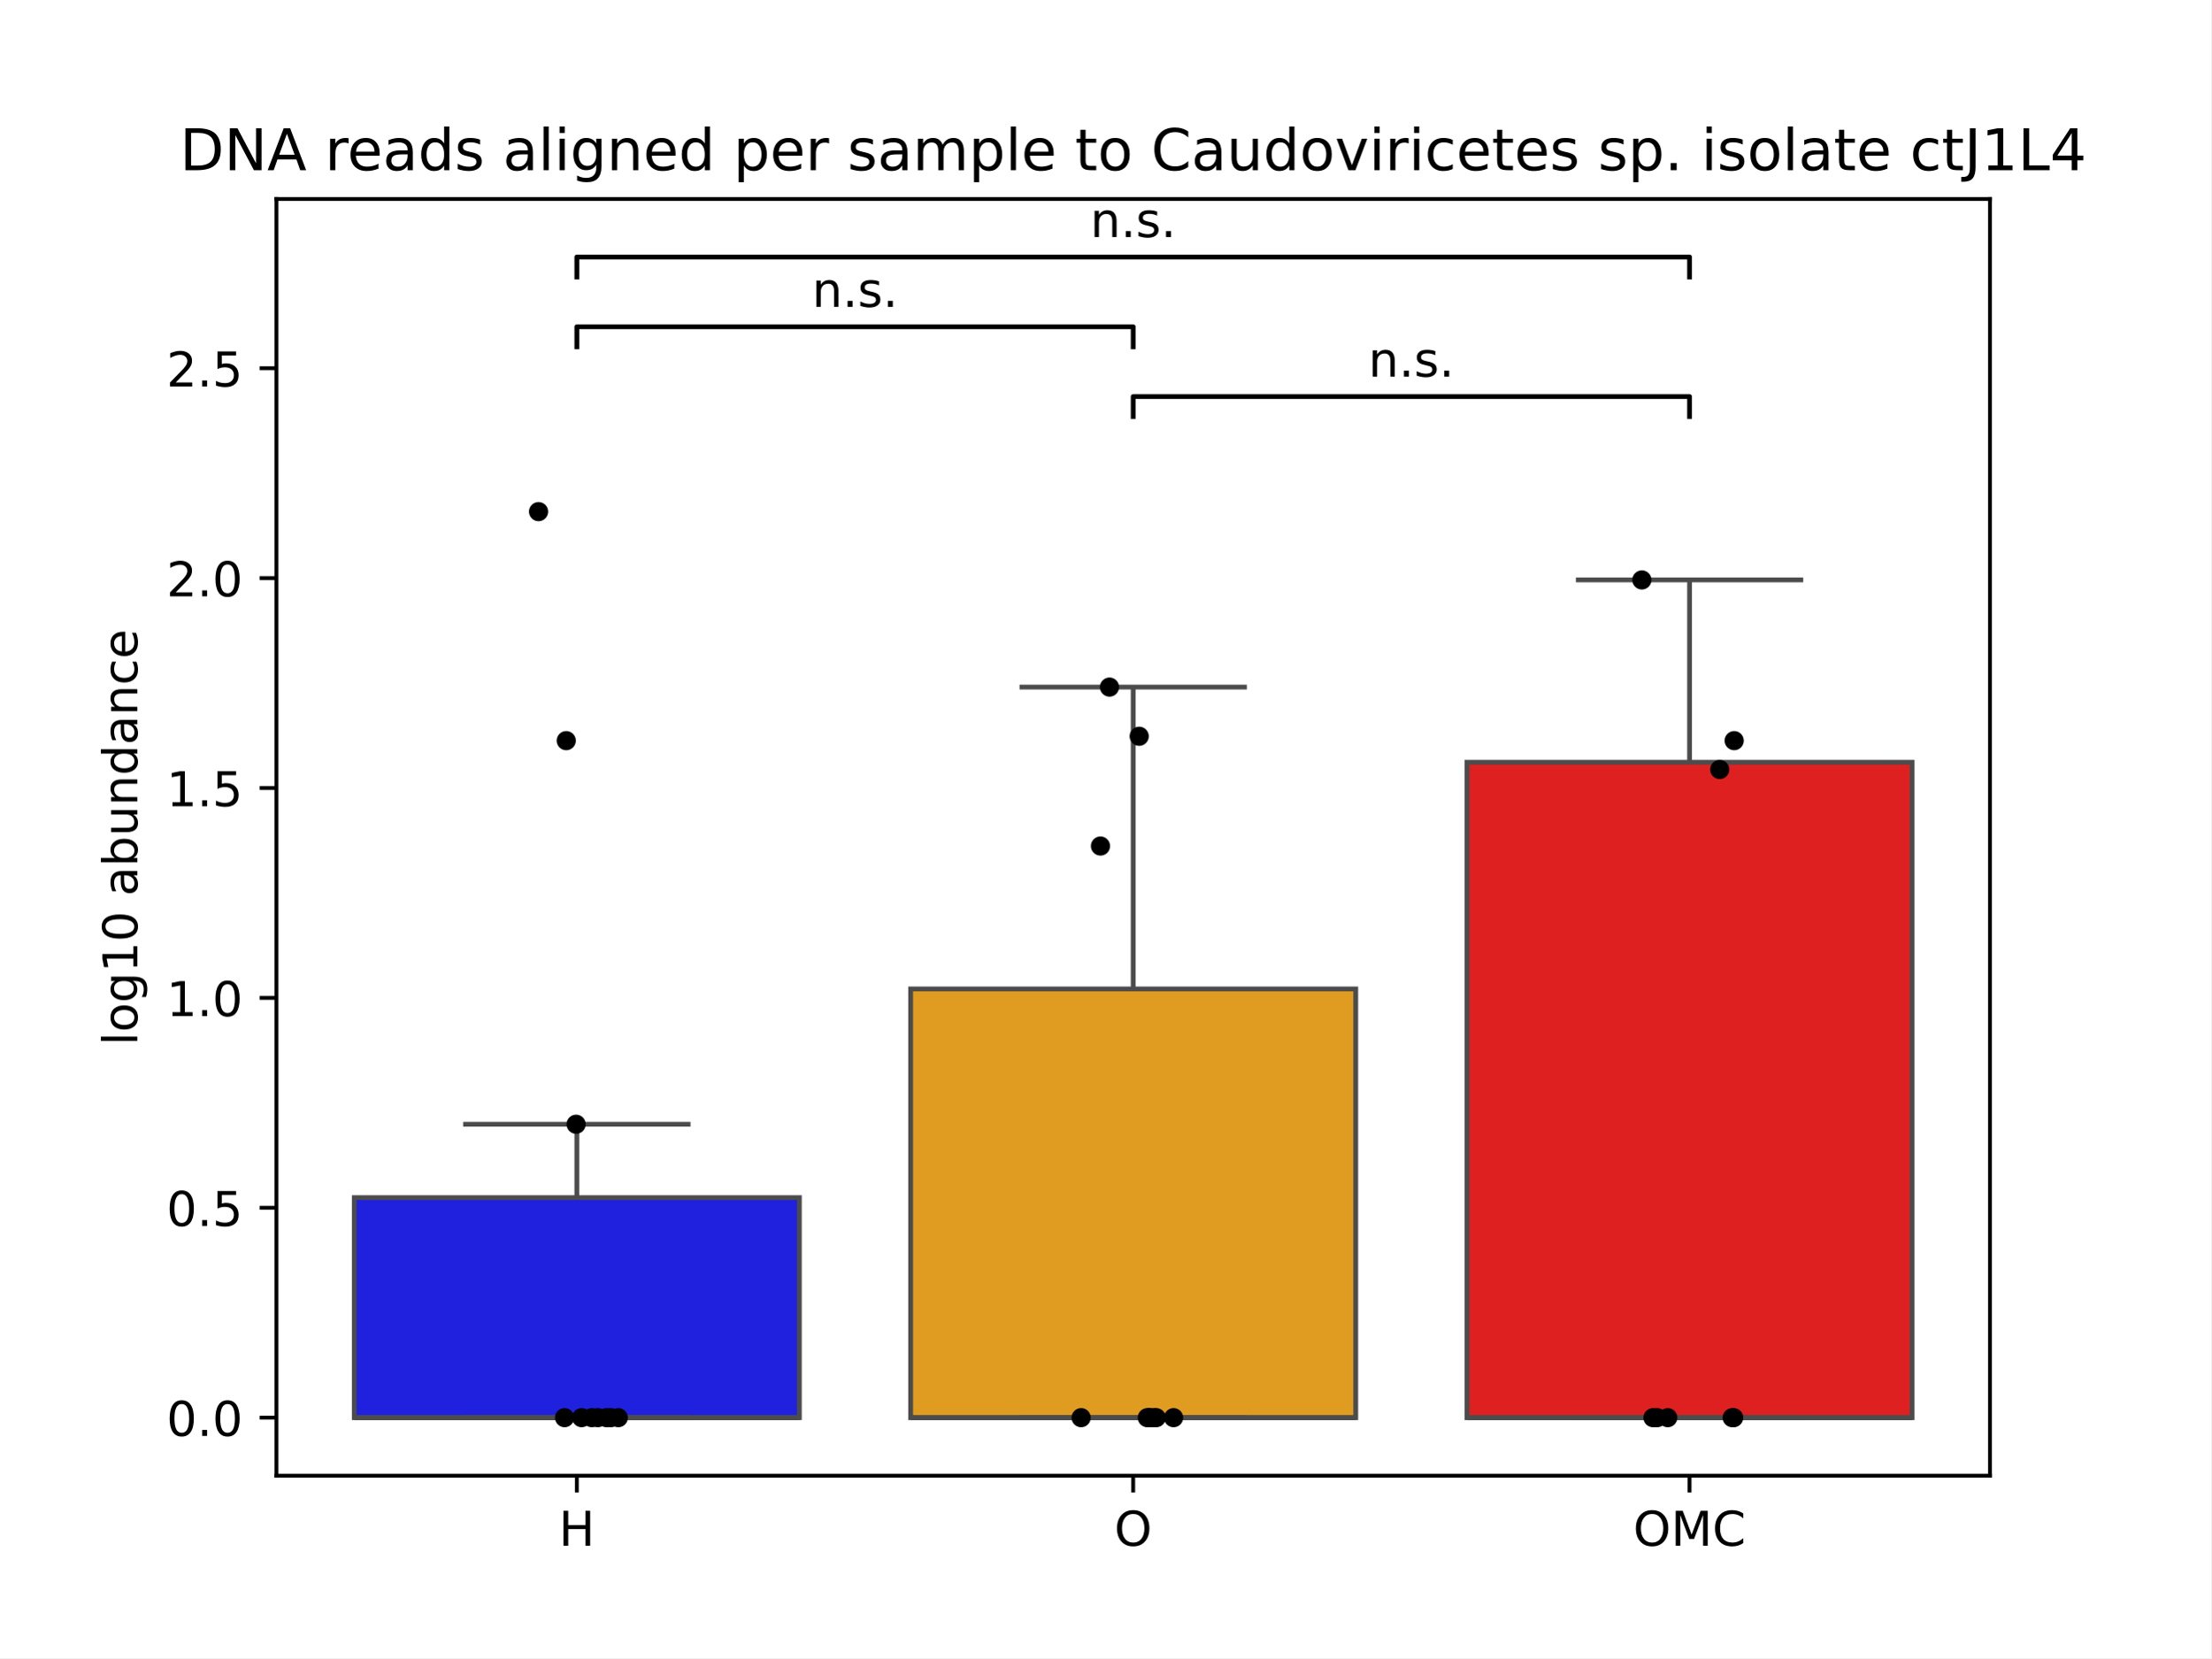
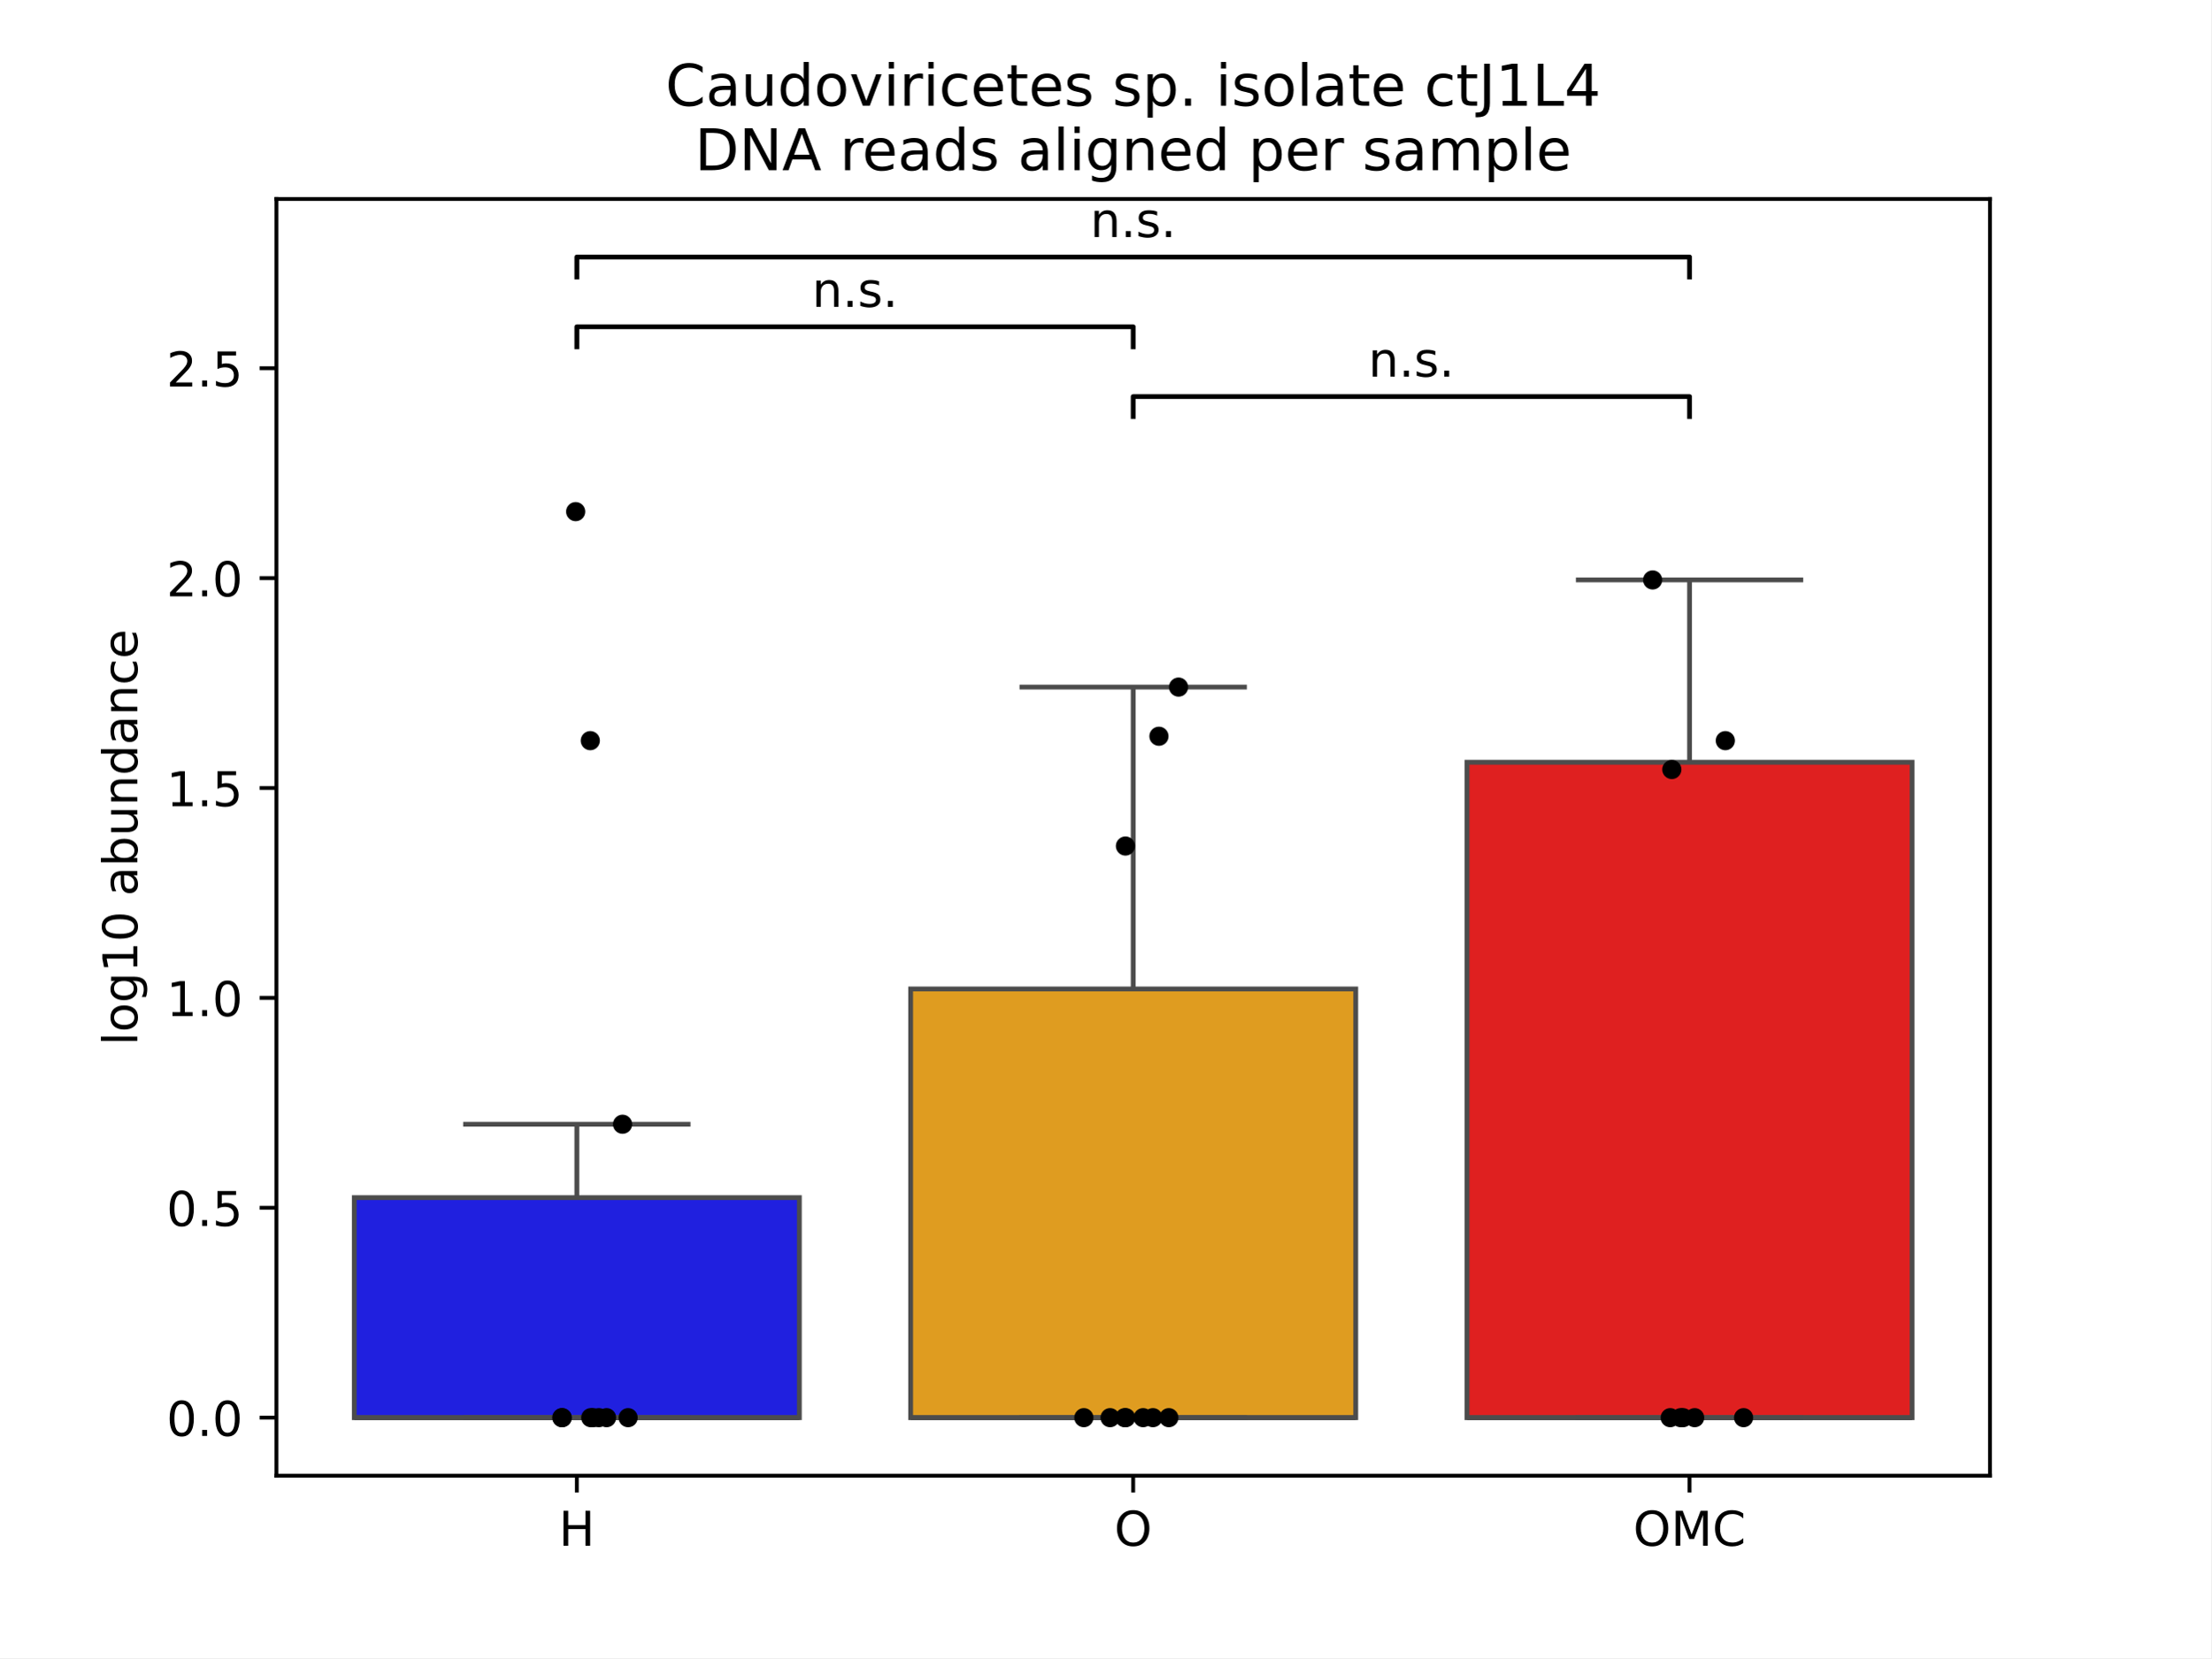
<svg xmlns="http://www.w3.org/2000/svg" xmlns:xlink="http://www.w3.org/1999/xlink" width="460.8pt" height="345.6pt" viewBox="0 0 460.8 345.6" version="1.1">
  <defs>
    <style type="text/css">*{stroke-linejoin: round; stroke-linecap: butt}</style>
  </defs>
  <g id="figure_1">
    <g id="patch_1">
      <path d="M 0 345.6  L 460.8 345.6  L 460.8 0  L 0 0  z " style="fill: #ffffff" />
    </g>
    <g id="axes_1">
      <g id="patch_2">
        <path d="M 57.6 307.584  L 414.72 307.584  L 414.72 41.472  L 57.6 41.472  z " style="fill: #ffffff" />
      </g>
      <g id="matplotlib.axis_1">
        <g id="xtick_1">
          <g id="line2d_1">
            <defs>
-               <path id="m3cf2c16948" d="M 0 0  L 0 3.5  " style="stroke: #000000; stroke-width: 0.8" />
+               <path id="m042eb6f95e" d="M 0 0  L 0 3.5  " style="stroke: #000000; stroke-width: 0.8" />
            </defs>
            <g>
-               <use xlink:href="#m3cf2c16948" x="120.212" y="307.584" style="stroke: #000000; stroke-width: 0.8" />
+               <use xlink:href="#m042eb6f95e" x="120.212" y="307.584" style="stroke: #000000; stroke-width: 0.8" />
            </g>
          </g>
          <g id="text_1">
            <g transform="translate(116.4518 322.1824) scale(0.1 -0.1)">
              <defs>
                <path id="DejaVuSans-48" d="M 628 4666  L 1259 4666  L 1259 2753  L 3553 2753  L 3553 4666  L 4184 4666  L 4184 0  L 3553 0  L 3553 2222  L 1259 2222  L 1259 0  L 628 0  L 628 4666  z " transform="scale(0.015625)" />
              </defs>
              <use xlink:href="#DejaVuSans-48" />
            </g>
          </g>
        </g>
        <g id="xtick_2">
          <g id="line2d_2">
            <g>
-               <use xlink:href="#m3cf2c16948" x="236.16" y="307.584" style="stroke: #000000; stroke-width: 0.8" />
+               <use xlink:href="#m042eb6f95e" x="236.16" y="307.584" style="stroke: #000000; stroke-width: 0.8" />
            </g>
          </g>
          <g id="text_2">
            <g transform="translate(232.2241 322.1824) scale(0.1 -0.1)">
              <defs>
                <path id="DejaVuSans-4f" d="M 2522 4238  Q 1834 4238 1429 3725  Q 1025 3213 1025 2328  Q 1025 1447 1429 934  Q 1834 422 2522 422  Q 3209 422 3611 934  Q 4013 1447 4013 2328  Q 4013 3213 3611 3725  Q 3209 4238 2522 4238  z M 2522 4750  Q 3503 4750 4090 4092  Q 4678 3434 4678 2328  Q 4678 1225 4090 567  Q 3503 -91 2522 -91  Q 1538 -91 948 565  Q 359 1222 359 2328  Q 359 3434 948 4092  Q 1538 4750 2522 4750  z " transform="scale(0.015625)" />
              </defs>
              <use xlink:href="#DejaVuSans-4f" />
            </g>
          </g>
        </g>
        <g id="xtick_3">
          <g id="line2d_3">
            <g>
-               <use xlink:href="#m3cf2c16948" x="352.108" y="307.584" style="stroke: #000000; stroke-width: 0.8" />
+               <use xlink:href="#m042eb6f95e" x="352.108" y="307.584" style="stroke: #000000; stroke-width: 0.8" />
            </g>
          </g>
          <g id="text_3">
            <g transform="translate(340.3666 322.1824) scale(0.1 -0.1)">
              <defs>
                <path id="DejaVuSans-4d" d="M 628 4666  L 1569 4666  L 2759 1491  L 3956 4666  L 4897 4666  L 4897 0  L 4281 0  L 4281 4097  L 3078 897  L 2444 897  L 1241 4097  L 1241 0  L 628 0  L 628 4666  z " transform="scale(0.015625)" />
                <path id="DejaVuSans-43" d="M 4122 4306  L 4122 3641  Q 3803 3938 3442 4084  Q 3081 4231 2675 4231  Q 1875 4231 1450 3742  Q 1025 3253 1025 2328  Q 1025 1406 1450 917  Q 1875 428 2675 428  Q 3081 428 3442 575  Q 3803 722 4122 1019  L 4122 359  Q 3791 134 3420 21  Q 3050 -91 2638 -91  Q 1578 -91 968 557  Q 359 1206 359 2328  Q 359 3453 968 4101  Q 1578 4750 2638 4750  Q 3056 4750 3426 4639  Q 3797 4528 4122 4306  z " transform="scale(0.015625)" />
              </defs>
              <use xlink:href="#DejaVuSans-4f" />
              <use xlink:href="#DejaVuSans-4d" x="78.711" />
              <use xlink:href="#DejaVuSans-43" x="164.99" />
            </g>
          </g>
        </g>
      </g>
      <g id="matplotlib.axis_2">
        <g id="ytick_1">
          <g id="line2d_4">
            <defs>
-               <path id="m82a7ae10d4" d="M 0 0  L -3.5 0  " style="stroke: #000000; stroke-width: 0.8" />
+               <path id="m06404108d3" d="M 0 0  L -3.5 0  " style="stroke: #000000; stroke-width: 0.8" />
            </defs>
            <g>
-               <use xlink:href="#m82a7ae10d4" x="57.6" y="295.488" style="stroke: #000000; stroke-width: 0.8" />
+               <use xlink:href="#m06404108d3" x="57.6" y="295.488" style="stroke: #000000; stroke-width: 0.8" />
            </g>
          </g>
          <g id="text_4">
            <g transform="translate(34.69687 299.2872) scale(0.1 -0.1)">
              <defs>
                <path id="DejaVuSans-30" d="M 2034 4250  Q 1547 4250 1301 3770  Q 1056 3291 1056 2328  Q 1056 1369 1301 889  Q 1547 409 2034 409  Q 2525 409 2770 889  Q 3016 1369 3016 2328  Q 3016 3291 2770 3770  Q 2525 4250 2034 4250  z M 2034 4750  Q 2819 4750 3233 4129  Q 3647 3509 3647 2328  Q 3647 1150 3233 529  Q 2819 -91 2034 -91  Q 1250 -91 836 529  Q 422 1150 422 2328  Q 422 3509 836 4129  Q 1250 4750 2034 4750  z " transform="scale(0.015625)" />
                <path id="DejaVuSans-2e" d="M 684 794  L 1344 794  L 1344 0  L 684 0  L 684 794  z " transform="scale(0.015625)" />
              </defs>
              <use xlink:href="#DejaVuSans-30" />
              <use xlink:href="#DejaVuSans-2e" x="63.623" />
              <use xlink:href="#DejaVuSans-30" x="95.41" />
            </g>
          </g>
        </g>
        <g id="ytick_2">
          <g id="line2d_5">
            <g>
-               <use xlink:href="#m82a7ae10d4" x="57.6" y="251.739" style="stroke: #000000; stroke-width: 0.8" />
+               <use xlink:href="#m06404108d3" x="57.6" y="251.739" style="stroke: #000000; stroke-width: 0.8" />
            </g>
          </g>
          <g id="text_5">
            <g transform="translate(34.69687 255.5382) scale(0.1 -0.1)">
              <defs>
                <path id="DejaVuSans-35" d="M 691 4666  L 3169 4666  L 3169 4134  L 1269 4134  L 1269 2991  Q 1406 3038 1543 3061  Q 1681 3084 1819 3084  Q 2600 3084 3056 2656  Q 3513 2228 3513 1497  Q 3513 744 3044 326  Q 2575 -91 1722 -91  Q 1428 -91 1123 -41  Q 819 9 494 109  L 494 744  Q 775 591 1075 516  Q 1375 441 1709 441  Q 2250 441 2565 725  Q 2881 1009 2881 1497  Q 2881 1984 2565 2268  Q 2250 2553 1709 2553  Q 1456 2553 1204 2497  Q 953 2441 691 2322  L 691 4666  z " transform="scale(0.015625)" />
              </defs>
              <use xlink:href="#DejaVuSans-30" />
              <use xlink:href="#DejaVuSans-2e" x="63.623" />
              <use xlink:href="#DejaVuSans-35" x="95.41" />
            </g>
          </g>
        </g>
        <g id="ytick_3">
          <g id="line2d_6">
            <g>
-               <use xlink:href="#m82a7ae10d4" x="57.6" y="207.99" style="stroke: #000000; stroke-width: 0.8" />
+               <use xlink:href="#m06404108d3" x="57.6" y="207.99" style="stroke: #000000; stroke-width: 0.8" />
            </g>
          </g>
          <g id="text_6">
            <g transform="translate(34.69687 211.7892) scale(0.1 -0.1)">
              <defs>
                <path id="DejaVuSans-31" d="M 794 531  L 1825 531  L 1825 4091  L 703 3866  L 703 4441  L 1819 4666  L 2450 4666  L 2450 531  L 3481 531  L 3481 0  L 794 0  L 794 531  z " transform="scale(0.015625)" />
              </defs>
              <use xlink:href="#DejaVuSans-31" />
              <use xlink:href="#DejaVuSans-2e" x="63.623" />
              <use xlink:href="#DejaVuSans-30" x="95.41" />
            </g>
          </g>
        </g>
        <g id="ytick_4">
          <g id="line2d_7">
            <g>
-               <use xlink:href="#m82a7ae10d4" x="57.6" y="164.241" style="stroke: #000000; stroke-width: 0.8" />
+               <use xlink:href="#m06404108d3" x="57.6" y="164.241" style="stroke: #000000; stroke-width: 0.8" />
            </g>
          </g>
          <g id="text_7">
            <g transform="translate(34.69687 168.0402) scale(0.1 -0.1)">
              <use xlink:href="#DejaVuSans-31" />
              <use xlink:href="#DejaVuSans-2e" x="63.623" />
              <use xlink:href="#DejaVuSans-35" x="95.41" />
            </g>
          </g>
        </g>
        <g id="ytick_5">
          <g id="line2d_8">
            <g>
-               <use xlink:href="#m82a7ae10d4" x="57.6" y="120.492" style="stroke: #000000; stroke-width: 0.8" />
+               <use xlink:href="#m06404108d3" x="57.6" y="120.492" style="stroke: #000000; stroke-width: 0.8" />
            </g>
          </g>
          <g id="text_8">
            <g transform="translate(34.69687 124.2912) scale(0.1 -0.1)">
              <defs>
                <path id="DejaVuSans-32" d="M 1228 531  L 3431 531  L 3431 0  L 469 0  L 469 531  Q 828 903 1448 1529  Q 2069 2156 2228 2338  Q 2531 2678 2651 2914  Q 2772 3150 2772 3378  Q 2772 3750 2511 3984  Q 2250 4219 1831 4219  Q 1534 4219 1204 4116  Q 875 4013 500 3803  L 500 4441  Q 881 4594 1212 4672  Q 1544 4750 1819 4750  Q 2544 4750 2975 4387  Q 3406 4025 3406 3419  Q 3406 3131 3298 2873  Q 3191 2616 2906 2266  Q 2828 2175 2409 1742  Q 1991 1309 1228 531  z " transform="scale(0.015625)" />
              </defs>
              <use xlink:href="#DejaVuSans-32" />
              <use xlink:href="#DejaVuSans-2e" x="63.623" />
              <use xlink:href="#DejaVuSans-30" x="95.41" />
            </g>
          </g>
        </g>
        <g id="ytick_6">
          <g id="line2d_9">
            <g>
-               <use xlink:href="#m82a7ae10d4" x="57.6" y="76.743" style="stroke: #000000; stroke-width: 0.8" />
+               <use xlink:href="#m06404108d3" x="57.6" y="76.743" style="stroke: #000000; stroke-width: 0.8" />
            </g>
          </g>
          <g id="text_9">
            <g transform="translate(34.69687 80.54215) scale(0.1 -0.1)">
              <use xlink:href="#DejaVuSans-32" />
              <use xlink:href="#DejaVuSans-2e" x="63.623" />
              <use xlink:href="#DejaVuSans-35" x="95.41" />
            </g>
          </g>
        </g>
        <g id="text_10">
          <g transform="translate(28.61719 217.9108) rotate(-90) scale(0.1 -0.1)">
            <defs>
              <path id="DejaVuSans-6c" d="M 603 4863  L 1178 4863  L 1178 0  L 603 0  L 603 4863  z " transform="scale(0.015625)" />
              <path id="DejaVuSans-6f" d="M 1959 3097  Q 1497 3097 1228 2736  Q 959 2375 959 1747  Q 959 1119 1226 758  Q 1494 397 1959 397  Q 2419 397 2687 759  Q 2956 1122 2956 1747  Q 2956 2369 2687 2733  Q 2419 3097 1959 3097  z M 1959 3584  Q 2709 3584 3137 3096  Q 3566 2609 3566 1747  Q 3566 888 3137 398  Q 2709 -91 1959 -91  Q 1206 -91 779 398  Q 353 888 353 1747  Q 353 2609 779 3096  Q 1206 3584 1959 3584  z " transform="scale(0.015625)" />
              <path id="DejaVuSans-67" d="M 2906 1791  Q 2906 2416 2648 2759  Q 2391 3103 1925 3103  Q 1463 3103 1205 2759  Q 947 2416 947 1791  Q 947 1169 1205 825  Q 1463 481 1925 481  Q 2391 481 2648 825  Q 2906 1169 2906 1791  z M 3481 434  Q 3481 -459 3084 -895  Q 2688 -1331 1869 -1331  Q 1566 -1331 1297 -1286  Q 1028 -1241 775 -1147  L 775 -588  Q 1028 -725 1275 -790  Q 1522 -856 1778 -856  Q 2344 -856 2625 -561  Q 2906 -266 2906 331  L 2906 616  Q 2728 306 2450 153  Q 2172 0 1784 0  Q 1141 0 747 490  Q 353 981 353 1791  Q 353 2603 747 3093  Q 1141 3584 1784 3584  Q 2172 3584 2450 3431  Q 2728 3278 2906 2969  L 2906 3500  L 3481 3500  L 3481 434  z " transform="scale(0.015625)" />
              <path id="DejaVuSans-20" transform="scale(0.015625)" />
              <path id="DejaVuSans-61" d="M 2194 1759  Q 1497 1759 1228 1600  Q 959 1441 959 1056  Q 959 750 1161 570  Q 1363 391 1709 391  Q 2188 391 2477 730  Q 2766 1069 2766 1631  L 2766 1759  L 2194 1759  z M 3341 1997  L 3341 0  L 2766 0  L 2766 531  Q 2569 213 2275 61  Q 1981 -91 1556 -91  Q 1019 -91 701 211  Q 384 513 384 1019  Q 384 1609 779 1909  Q 1175 2209 1959 2209  L 2766 2209  L 2766 2266  Q 2766 2663 2505 2880  Q 2244 3097 1772 3097  Q 1472 3097 1187 3025  Q 903 2953 641 2809  L 641 3341  Q 956 3463 1253 3523  Q 1550 3584 1831 3584  Q 2591 3584 2966 3190  Q 3341 2797 3341 1997  z " transform="scale(0.015625)" />
              <path id="DejaVuSans-62" d="M 3116 1747  Q 3116 2381 2855 2742  Q 2594 3103 2138 3103  Q 1681 3103 1420 2742  Q 1159 2381 1159 1747  Q 1159 1113 1420 752  Q 1681 391 2138 391  Q 2594 391 2855 752  Q 3116 1113 3116 1747  z M 1159 2969  Q 1341 3281 1617 3432  Q 1894 3584 2278 3584  Q 2916 3584 3314 3078  Q 3713 2572 3713 1747  Q 3713 922 3314 415  Q 2916 -91 2278 -91  Q 1894 -91 1617 61  Q 1341 213 1159 525  L 1159 0  L 581 0  L 581 4863  L 1159 4863  L 1159 2969  z " transform="scale(0.015625)" />
              <path id="DejaVuSans-75" d="M 544 1381  L 544 3500  L 1119 3500  L 1119 1403  Q 1119 906 1312 657  Q 1506 409 1894 409  Q 2359 409 2629 706  Q 2900 1003 2900 1516  L 2900 3500  L 3475 3500  L 3475 0  L 2900 0  L 2900 538  Q 2691 219 2414 64  Q 2138 -91 1772 -91  Q 1169 -91 856 284  Q 544 659 544 1381  z M 1991 3584  L 1991 3584  z " transform="scale(0.015625)" />
              <path id="DejaVuSans-6e" d="M 3513 2113  L 3513 0  L 2938 0  L 2938 2094  Q 2938 2591 2744 2837  Q 2550 3084 2163 3084  Q 1697 3084 1428 2787  Q 1159 2491 1159 1978  L 1159 0  L 581 0  L 581 3500  L 1159 3500  L 1159 2956  Q 1366 3272 1645 3428  Q 1925 3584 2291 3584  Q 2894 3584 3203 3211  Q 3513 2838 3513 2113  z " transform="scale(0.015625)" />
              <path id="DejaVuSans-64" d="M 2906 2969  L 2906 4863  L 3481 4863  L 3481 0  L 2906 0  L 2906 525  Q 2725 213 2448 61  Q 2172 -91 1784 -91  Q 1150 -91 751 415  Q 353 922 353 1747  Q 353 2572 751 3078  Q 1150 3584 1784 3584  Q 2172 3584 2448 3432  Q 2725 3281 2906 2969  z M 947 1747  Q 947 1113 1208 752  Q 1469 391 1925 391  Q 2381 391 2643 752  Q 2906 1113 2906 1747  Q 2906 2381 2643 2742  Q 2381 3103 1925 3103  Q 1469 3103 1208 2742  Q 947 2381 947 1747  z " transform="scale(0.015625)" />
              <path id="DejaVuSans-63" d="M 3122 3366  L 3122 2828  Q 2878 2963 2633 3030  Q 2388 3097 2138 3097  Q 1578 3097 1268 2742  Q 959 2388 959 1747  Q 959 1106 1268 751  Q 1578 397 2138 397  Q 2388 397 2633 464  Q 2878 531 3122 666  L 3122 134  Q 2881 22 2623 -34  Q 2366 -91 2075 -91  Q 1284 -91 818 406  Q 353 903 353 1747  Q 353 2603 823 3093  Q 1294 3584 2113 3584  Q 2378 3584 2631 3529  Q 2884 3475 3122 3366  z " transform="scale(0.015625)" />
              <path id="DejaVuSans-65" d="M 3597 1894  L 3597 1613  L 953 1613  Q 991 1019 1311 708  Q 1631 397 2203 397  Q 2534 397 2845 478  Q 3156 559 3463 722  L 3463 178  Q 3153 47 2828 -22  Q 2503 -91 2169 -91  Q 1331 -91 842 396  Q 353 884 353 1716  Q 353 2575 817 3079  Q 1281 3584 2069 3584  Q 2775 3584 3186 3129  Q 3597 2675 3597 1894  z M 3022 2063  Q 3016 2534 2758 2815  Q 2500 3097 2075 3097  Q 1594 3097 1305 2825  Q 1016 2553 972 2059  L 3022 2063  z " transform="scale(0.015625)" />
            </defs>
            <use xlink:href="#DejaVuSans-6c" />
            <use xlink:href="#DejaVuSans-6f" x="27.783" />
            <use xlink:href="#DejaVuSans-67" x="88.965" />
            <use xlink:href="#DejaVuSans-31" x="152.441" />
            <use xlink:href="#DejaVuSans-30" x="216.064" />
            <use xlink:href="#DejaVuSans-20" x="279.688" />
            <use xlink:href="#DejaVuSans-61" x="311.475" />
            <use xlink:href="#DejaVuSans-62" x="372.754" />
            <use xlink:href="#DejaVuSans-75" x="436.23" />
            <use xlink:href="#DejaVuSans-6e" x="499.609" />
            <use xlink:href="#DejaVuSans-64" x="562.988" />
            <use xlink:href="#DejaVuSans-61" x="626.465" />
            <use xlink:href="#DejaVuSans-6e" x="687.744" />
            <use xlink:href="#DejaVuSans-63" x="751.123" />
            <use xlink:href="#DejaVuSans-65" x="806.104" />
          </g>
        </g>
      </g>
      <g id="patch_3">
-         <path d="M 73.833 295.488  L 166.591 295.488  L 166.591 249.619  L 73.833 249.619  L 73.833 295.488  z " clip-path="url(#pc083208775)" style="fill: #2020df; stroke: #4c4c4c; stroke-linejoin: miter" />
+         <path d="M 73.833 295.488  L 166.591 295.488  L 166.591 249.619  L 73.833 249.619  L 73.833 295.488  z " clip-path="url(#p55b5c2ef24)" style="fill: #2020df; stroke: #4c4c4c; stroke-linejoin: miter" />
      </g>
      <g id="line2d_10">
-         <path d="M 120.212 295.488  L 120.212 295.488  " clip-path="url(#pc083208775)" style="fill: none; stroke: #4c4c4c" />
+         <path d="M 120.212 295.488  L 120.212 295.488  " clip-path="url(#p55b5c2ef24)" style="fill: none; stroke: #4c4c4c" />
      </g>
      <g id="line2d_11">
-         <path d="M 120.212 249.619  L 120.212 234.33  " clip-path="url(#pc083208775)" style="fill: none; stroke: #4c4c4c" />
+         <path d="M 120.212 249.619  L 120.212 234.33  " clip-path="url(#p55b5c2ef24)" style="fill: none; stroke: #4c4c4c" />
      </g>
      <g id="line2d_12">
-         <path d="M 97.022 295.488  L 143.402 295.488  " clip-path="url(#pc083208775)" style="fill: none; stroke: #4c4c4c; stroke-linecap: square" />
+         <path d="M 97.022 295.488  L 143.402 295.488  " clip-path="url(#p55b5c2ef24)" style="fill: none; stroke: #4c4c4c; stroke-linecap: square" />
      </g>
      <g id="line2d_13">
-         <path d="M 97.022 234.33  L 143.402 234.33  " clip-path="url(#pc083208775)" style="fill: none; stroke: #4c4c4c; stroke-linecap: square" />
+         <path d="M 97.022 234.33  L 143.402 234.33  " clip-path="url(#p55b5c2ef24)" style="fill: none; stroke: #4c4c4c; stroke-linecap: square" />
      </g>
      <g id="patch_4">
-         <path d="M 189.781 295.488  L 282.539 295.488  L 282.539 206.127  L 189.781 206.127  L 189.781 295.488  z " clip-path="url(#pc083208775)" style="fill: #df9c20; stroke: #4c4c4c; stroke-linejoin: miter" />
+         <path d="M 189.781 295.488  L 282.539 295.488  L 282.539 206.127  L 189.781 206.127  L 189.781 295.488  z " clip-path="url(#p55b5c2ef24)" style="fill: #df9c20; stroke: #4c4c4c; stroke-linejoin: miter" />
      </g>
      <g id="line2d_14">
-         <path d="M 236.16 295.488  L 236.16 295.488  " clip-path="url(#pc083208775)" style="fill: none; stroke: #4c4c4c" />
+         <path d="M 236.16 295.488  L 236.16 295.488  " clip-path="url(#p55b5c2ef24)" style="fill: none; stroke: #4c4c4c" />
      </g>
      <g id="line2d_15">
-         <path d="M 236.16 206.127  L 236.16 143.21  " clip-path="url(#pc083208775)" style="fill: none; stroke: #4c4c4c" />
+         <path d="M 236.16 206.127  L 236.16 143.21  " clip-path="url(#p55b5c2ef24)" style="fill: none; stroke: #4c4c4c" />
      </g>
      <g id="line2d_16">
-         <path d="M 212.97 295.488  L 259.35 295.488  " clip-path="url(#pc083208775)" style="fill: none; stroke: #4c4c4c; stroke-linecap: square" />
+         <path d="M 212.97 295.488  L 259.35 295.488  " clip-path="url(#p55b5c2ef24)" style="fill: none; stroke: #4c4c4c; stroke-linecap: square" />
      </g>
      <g id="line2d_17">
-         <path d="M 212.97 143.21  L 259.35 143.21  " clip-path="url(#pc083208775)" style="fill: none; stroke: #4c4c4c; stroke-linecap: square" />
+         <path d="M 212.97 143.21  L 259.35 143.21  " clip-path="url(#p55b5c2ef24)" style="fill: none; stroke: #4c4c4c; stroke-linecap: square" />
      </g>
      <g id="patch_5">
-         <path d="M 305.729 295.488  L 398.487 295.488  L 398.487 158.882  L 305.729 158.882  L 305.729 295.488  z " clip-path="url(#pc083208775)" style="fill: #df2020; stroke: #4c4c4c; stroke-linejoin: miter" />
+         <path d="M 305.729 295.488  L 398.487 295.488  L 398.487 158.882  L 305.729 158.882  L 305.729 295.488  z " clip-path="url(#p55b5c2ef24)" style="fill: #df2020; stroke: #4c4c4c; stroke-linejoin: miter" />
      </g>
      <g id="line2d_18">
-         <path d="M 352.108 295.488  L 352.108 295.488  " clip-path="url(#pc083208775)" style="fill: none; stroke: #4c4c4c" />
+         <path d="M 352.108 295.488  L 352.108 295.488  " clip-path="url(#p55b5c2ef24)" style="fill: none; stroke: #4c4c4c" />
      </g>
      <g id="line2d_19">
-         <path d="M 352.108 158.882  L 352.108 120.874  " clip-path="url(#pc083208775)" style="fill: none; stroke: #4c4c4c" />
+         <path d="M 352.108 158.882  L 352.108 120.874  " clip-path="url(#p55b5c2ef24)" style="fill: none; stroke: #4c4c4c" />
      </g>
      <g id="line2d_20">
-         <path d="M 328.918 295.488  L 375.298 295.488  " clip-path="url(#pc083208775)" style="fill: none; stroke: #4c4c4c; stroke-linecap: square" />
+         <path d="M 328.918 295.488  L 375.298 295.488  " clip-path="url(#p55b5c2ef24)" style="fill: none; stroke: #4c4c4c; stroke-linecap: square" />
      </g>
      <g id="line2d_21">
-         <path d="M 328.918 120.874  L 375.298 120.874  " clip-path="url(#pc083208775)" style="fill: none; stroke: #4c4c4c; stroke-linecap: square" />
+         <path d="M 328.918 120.874  L 375.298 120.874  " clip-path="url(#p55b5c2ef24)" style="fill: none; stroke: #4c4c4c; stroke-linecap: square" />
      </g>
      <g id="line2d_22">
-         <path d="M 120.212 57.723  L 120.212 53.568  L 352.108 53.568  L 352.108 57.723  " clip-path="url(#pc083208775)" style="fill: none; stroke: #000000; stroke-linecap: square" />
+         <path d="M 120.212 57.723  L 120.212 53.568  L 352.108 53.568  L 352.108 57.723  " clip-path="url(#p55b5c2ef24)" style="fill: none; stroke: #000000; stroke-linecap: square" />
      </g>
      <g id="line2d_23">
-         <path d="M 120.212 72.264  L 120.212 68.11  L 236.16 68.11  L 236.16 72.264  " clip-path="url(#pc083208775)" style="fill: none; stroke: #000000; stroke-linecap: square" />
+         <path d="M 120.212 72.264  L 120.212 68.11  L 236.16 68.11  L 236.16 72.264  " clip-path="url(#p55b5c2ef24)" style="fill: none; stroke: #000000; stroke-linecap: square" />
      </g>
      <g id="line2d_24">
-         <path d="M 236.16 86.806  L 236.16 82.651  L 352.108 82.651  L 352.108 86.806  " clip-path="url(#pc083208775)" style="fill: none; stroke: #000000; stroke-linecap: square" />
+         <path d="M 236.16 86.806  L 236.16 82.651  L 352.108 82.651  L 352.108 86.806  " clip-path="url(#p55b5c2ef24)" style="fill: none; stroke: #000000; stroke-linecap: square" />
      </g>
      <g id="line2d_25">
-         <path d="M 73.833 295.488  L 166.591 295.488  " clip-path="url(#pc083208775)" style="fill: none; stroke: #4c4c4c" />
+         <path d="M 73.833 295.488  L 166.591 295.488  " clip-path="url(#p55b5c2ef24)" style="fill: none; stroke: #4c4c4c" />
      </g>
      <g id="line2d_26">
-         <path d="M 189.781 295.488  L 282.539 295.488  " clip-path="url(#pc083208775)" style="fill: none; stroke: #4c4c4c" />
+         <path d="M 189.781 295.488  L 282.539 295.488  " clip-path="url(#p55b5c2ef24)" style="fill: none; stroke: #4c4c4c" />
      </g>
      <g id="line2d_27">
-         <path d="M 305.729 295.488  L 398.487 295.488  " clip-path="url(#pc083208775)" style="fill: none; stroke: #4c4c4c" />
+         <path d="M 305.729 295.488  L 398.487 295.488  " clip-path="url(#p55b5c2ef24)" style="fill: none; stroke: #4c4c4c" />
      </g>
      <g id="patch_6">
        <path d="M 57.6 307.584  L 57.6 41.472  " style="fill: none; stroke: #000000; stroke-width: 0.8; stroke-linejoin: miter; stroke-linecap: square" />
      </g>
      <g id="patch_7">
        <path d="M 414.72 307.584  L 414.72 41.472  " style="fill: none; stroke: #000000; stroke-width: 0.8; stroke-linejoin: miter; stroke-linecap: square" />
      </g>
      <g id="patch_8">
        <path d="M 57.6 307.584  L 414.72 307.584  " style="fill: none; stroke: #000000; stroke-width: 0.8; stroke-linejoin: miter; stroke-linecap: square" />
      </g>
      <g id="patch_9">
        <path d="M 57.6 41.472  L 414.72 41.472  " style="fill: none; stroke: #000000; stroke-width: 0.8; stroke-linejoin: miter; stroke-linecap: square" />
      </g>
      <g id="PathCollection_1">
        <defs>
-           <path id="m8dc971b064" d="M 0 2  C 0.53 2 1.039 1.789 1.414 1.414  C 1.789 1.039 2 0.53 2 0  C 2 -0.53 1.789 -1.039 1.414 -1.414  C 1.039 -1.789 0.53 -2 0 -2  C -0.53 -2 -1.039 -1.789 -1.414 -1.414  C -1.789 -1.039 -2 -0.53 -2 0  C -2 0.53 -1.789 1.039 -1.414 1.414  C -1.039 1.789 -0.53 2 0 2  z " />
+           <path id="m7ce6aa2b61" d="M 0 2  C 0.53 2 1.039 1.789 1.414 1.414  C 1.789 1.039 2 0.53 2 0  C 2 -0.53 1.789 -1.039 1.414 -1.414  C 1.039 -1.789 0.53 -2 0 -2  C -0.53 -2 -1.039 -1.789 -1.414 -1.414  C -1.789 -1.039 -2 -0.53 -2 0  C -2 0.53 -1.789 1.039 -1.414 1.414  C -1.039 1.789 -0.53 2 0 2  z " />
        </defs>
-         <g clip-path="url(#pc083208775)">
-           <use xlink:href="#m8dc971b064" x="128.848" y="295.488" />
-           <use xlink:href="#m8dc971b064" x="117.657" y="295.488" />
-           <use xlink:href="#m8dc971b064" x="112.232" y="106.636" />
-           <use xlink:href="#m8dc971b064" x="120.057" y="234.33" />
-           <use xlink:href="#m8dc971b064" x="127.322" y="295.488" />
-           <use xlink:href="#m8dc971b064" x="123.338" y="295.488" />
-           <use xlink:href="#m8dc971b064" x="126.398" y="295.488" />
-           <use xlink:href="#m8dc971b064" x="124.599" y="295.488" />
-           <use xlink:href="#m8dc971b064" x="118.002" y="154.373" />
-           <use xlink:href="#m8dc971b064" x="121.208" y="295.488" />
+         <g clip-path="url(#p55b5c2ef24)">
+           <use xlink:href="#m7ce6aa2b61" x="117.082" y="295.488" />
+           <use xlink:href="#m7ce6aa2b61" x="126.409" y="295.488" />
+           <use xlink:href="#m7ce6aa2b61" x="119.966" y="106.636" />
+           <use xlink:href="#m7ce6aa2b61" x="129.74" y="234.33" />
+           <use xlink:href="#m7ce6aa2b61" x="117.178" y="295.488" />
+           <use xlink:href="#m7ce6aa2b61" x="123.614" y="295.488" />
+           <use xlink:href="#m7ce6aa2b61" x="124.801" y="295.488" />
+           <use xlink:href="#m7ce6aa2b61" x="123.117" y="295.488" />
+           <use xlink:href="#m7ce6aa2b61" x="123.016" y="154.373" />
+           <use xlink:href="#m7ce6aa2b61" x="130.899" y="295.488" />
        </g>
      </g>
      <g id="PathCollection_2">
-         <g clip-path="url(#pc083208775)">
-           <use xlink:href="#m8dc971b064" x="231.219" y="143.21" />
-           <use xlink:href="#m8dc971b064" x="229.341" y="176.34" />
-           <use xlink:href="#m8dc971b064" x="240.961" y="295.488" />
-           <use xlink:href="#m8dc971b064" x="237.412" y="153.457" />
-           <use xlink:href="#m8dc971b064" x="244.576" y="295.488" />
-           <use xlink:href="#m8dc971b064" x="239.482" y="295.488" />
-           <use xlink:href="#m8dc971b064" x="239.103" y="295.488" />
-           <use xlink:href="#m8dc971b064" x="239.631" y="295.488" />
-           <use xlink:href="#m8dc971b064" x="240.56" y="295.488" />
-           <use xlink:href="#m8dc971b064" x="225.311" y="295.488" />
+         <g clip-path="url(#p55b5c2ef24)">
+           <use xlink:href="#m7ce6aa2b61" x="245.614" y="143.21" />
+           <use xlink:href="#m7ce6aa2b61" x="234.545" y="176.34" />
+           <use xlink:href="#m7ce6aa2b61" x="234.389" y="295.488" />
+           <use xlink:href="#m7ce6aa2b61" x="241.526" y="153.457" />
+           <use xlink:href="#m7ce6aa2b61" x="225.878" y="295.488" />
+           <use xlink:href="#m7ce6aa2b61" x="240.276" y="295.488" />
+           <use xlink:href="#m7ce6aa2b61" x="243.589" y="295.488" />
+           <use xlink:href="#m7ce6aa2b61" x="234.614" y="295.488" />
+           <use xlink:href="#m7ce6aa2b61" x="231.344" y="295.488" />
+           <use xlink:href="#m7ce6aa2b61" x="238.227" y="295.488" />
        </g>
      </g>
      <g id="PathCollection_3">
-         <g clip-path="url(#pc083208775)">
-           <use xlink:href="#m8dc971b064" x="361.004" y="295.488" />
-           <use xlink:href="#m8dc971b064" x="342.174" y="120.874" />
-           <use xlink:href="#m8dc971b064" x="361.412" y="154.373" />
-           <use xlink:href="#m8dc971b064" x="358.394" y="160.385" />
-           <use xlink:href="#m8dc971b064" x="361.305" y="295.488" />
-           <use xlink:href="#m8dc971b064" x="347.565" y="295.488" />
-           <use xlink:href="#m8dc971b064" x="344.495" y="295.488" />
-           <use xlink:href="#m8dc971b064" x="345.365" y="295.488" />
+         <g clip-path="url(#p55b5c2ef24)">
+           <use xlink:href="#m7ce6aa2b61" x="348.081" y="295.488" />
+           <use xlink:href="#m7ce6aa2b61" x="344.417" y="120.874" />
+           <use xlink:href="#m7ce6aa2b61" x="359.569" y="154.373" />
+           <use xlink:href="#m7ce6aa2b61" x="348.417" y="160.385" />
+           <use xlink:href="#m7ce6aa2b61" x="353.174" y="295.488" />
+           <use xlink:href="#m7ce6aa2b61" x="350.755" y="295.488" />
+           <use xlink:href="#m7ce6aa2b61" x="350.259" y="295.488" />
+           <use xlink:href="#m7ce6aa2b61" x="363.373" y="295.488" />
        </g>
      </g>
      <g id="text_11">
        <g transform="translate(227.2084 49.41094) scale(0.1 -0.1)">
          <defs>
            <path id="DejaVuSans-73" d="M 2834 3397  L 2834 2853  Q 2591 2978 2328 3040  Q 2066 3103 1784 3103  Q 1356 3103 1142 2972  Q 928 2841 928 2578  Q 928 2378 1081 2264  Q 1234 2150 1697 2047  L 1894 2003  Q 2506 1872 2764 1633  Q 3022 1394 3022 966  Q 3022 478 2636 193  Q 2250 -91 1575 -91  Q 1294 -91 989 -36  Q 684 19 347 128  L 347 722  Q 666 556 975 473  Q 1284 391 1588 391  Q 1994 391 2212 530  Q 2431 669 2431 922  Q 2431 1156 2273 1281  Q 2116 1406 1581 1522  L 1381 1569  Q 847 1681 609 1914  Q 372 2147 372 2553  Q 372 3047 722 3315  Q 1072 3584 1716 3584  Q 2034 3584 2315 3537  Q 2597 3491 2834 3397  z " transform="scale(0.015625)" />
          </defs>
          <use xlink:href="#DejaVuSans-6e" />
          <use xlink:href="#DejaVuSans-2e" x="63.379" />
          <use xlink:href="#DejaVuSans-73" x="95.166" />
          <use xlink:href="#DejaVuSans-2e" x="147.266" />
        </g>
      </g>
      <g id="text_12">
        <g transform="translate(169.2344 63.95258) scale(0.1 -0.1)">
          <use xlink:href="#DejaVuSans-6e" />
          <use xlink:href="#DejaVuSans-2e" x="63.379" />
          <use xlink:href="#DejaVuSans-73" x="95.166" />
          <use xlink:href="#DejaVuSans-2e" x="147.266" />
        </g>
      </g>
      <g id="text_13">
        <g transform="translate(285.1825 78.49421) scale(0.1 -0.1)">
          <use xlink:href="#DejaVuSans-6e" />
          <use xlink:href="#DejaVuSans-2e" x="63.379" />
          <use xlink:href="#DejaVuSans-73" x="95.166" />
          <use xlink:href="#DejaVuSans-2e" x="147.266" />
        </g>
      </g>
      <g id="text_14">
-         <g transform="translate(37.46719 35.472) scale(0.12 -0.12)">
+         <g transform="translate(138.6853 22.03462) scale(0.12 -0.12)">
+           <defs>
+             <path id="DejaVuSans-76" d="M 191 3500  L 800 3500  L 1894 563  L 2988 3500  L 3597 3500  L 2284 0  L 1503 0  L 191 3500  z " transform="scale(0.015625)" />
+             <path id="DejaVuSans-69" d="M 603 3500  L 1178 3500  L 1178 0  L 603 0  L 603 3500  z M 603 4863  L 1178 4863  L 1178 4134  L 603 4134  L 603 4863  z " transform="scale(0.015625)" />
+             <path id="DejaVuSans-72" d="M 2631 2963  Q 2534 3019 2420 3045  Q 2306 3072 2169 3072  Q 1681 3072 1420 2755  Q 1159 2438 1159 1844  L 1159 0  L 581 0  L 581 3500  L 1159 3500  L 1159 2956  Q 1341 3275 1631 3429  Q 1922 3584 2338 3584  Q 2397 3584 2469 3576  Q 2541 3569 2628 3553  L 2631 2963  z " transform="scale(0.015625)" />
+             <path id="DejaVuSans-74" d="M 1172 4494  L 1172 3500  L 2356 3500  L 2356 3053  L 1172 3053  L 1172 1153  Q 1172 725 1289 603  Q 1406 481 1766 481  L 2356 481  L 2356 0  L 1766 0  Q 1100 0 847 248  Q 594 497 594 1153  L 594 3053  L 172 3053  L 172 3500  L 594 3500  L 594 4494  L 1172 4494  z " transform="scale(0.015625)" />
+             <path id="DejaVuSans-70" d="M 1159 525  L 1159 -1331  L 581 -1331  L 581 3500  L 1159 3500  L 1159 2969  Q 1341 3281 1617 3432  Q 1894 3584 2278 3584  Q 2916 3584 3314 3078  Q 3713 2572 3713 1747  Q 3713 922 3314 415  Q 2916 -91 2278 -91  Q 1894 -91 1617 61  Q 1341 213 1159 525  z M 3116 1747  Q 3116 2381 2855 2742  Q 2594 3103 2138 3103  Q 1681 3103 1420 2742  Q 1159 2381 1159 1747  Q 1159 1113 1420 752  Q 1681 391 2138 391  Q 2594 391 2855 752  Q 3116 1113 3116 1747  z " transform="scale(0.015625)" />
+             <path id="DejaVuSans-4a" d="M 628 4666  L 1259 4666  L 1259 325  Q 1259 -519 939 -900  Q 619 -1281 -91 -1281  L -331 -1281  L -331 -750  L -134 -750  Q 284 -750 456 -515  Q 628 -281 628 325  L 628 4666  z " transform="scale(0.015625)" />
+             <path id="DejaVuSans-4c" d="M 628 4666  L 1259 4666  L 1259 531  L 3531 531  L 3531 0  L 628 0  L 628 4666  z " transform="scale(0.015625)" />
+             <path id="DejaVuSans-34" d="M 2419 4116  L 825 1625  L 2419 1625  L 2419 4116  z M 2253 4666  L 3047 4666  L 3047 1625  L 3713 1625  L 3713 1100  L 3047 1100  L 3047 0  L 2419 0  L 2419 1100  L 313 1100  L 313 1709  L 2253 4666  z " transform="scale(0.015625)" />
+           </defs>
+           <use xlink:href="#DejaVuSans-43" />
+           <use xlink:href="#DejaVuSans-61" x="69.824" />
+           <use xlink:href="#DejaVuSans-75" x="131.104" />
+           <use xlink:href="#DejaVuSans-64" x="194.482" />
+           <use xlink:href="#DejaVuSans-6f" x="257.959" />
+           <use xlink:href="#DejaVuSans-76" x="319.141" />
+           <use xlink:href="#DejaVuSans-69" x="378.32" />
+           <use xlink:href="#DejaVuSans-72" x="406.104" />
+           <use xlink:href="#DejaVuSans-69" x="447.217" />
+           <use xlink:href="#DejaVuSans-63" x="475" />
+           <use xlink:href="#DejaVuSans-65" x="529.98" />
+           <use xlink:href="#DejaVuSans-74" x="591.504" />
+           <use xlink:href="#DejaVuSans-65" x="630.713" />
+           <use xlink:href="#DejaVuSans-73" x="692.236" />
+           <use xlink:href="#DejaVuSans-20" x="744.336" />
+           <use xlink:href="#DejaVuSans-73" x="776.123" />
+           <use xlink:href="#DejaVuSans-70" x="828.223" />
+           <use xlink:href="#DejaVuSans-2e" x="891.699" />
+           <use xlink:href="#DejaVuSans-20" x="923.486" />
+           <use xlink:href="#DejaVuSans-69" x="955.273" />
+           <use xlink:href="#DejaVuSans-73" x="983.057" />
+           <use xlink:href="#DejaVuSans-6f" x="1035.156" />
+           <use xlink:href="#DejaVuSans-6c" x="1096.338" />
+           <use xlink:href="#DejaVuSans-61" x="1124.121" />
+           <use xlink:href="#DejaVuSans-74" x="1185.4" />
+           <use xlink:href="#DejaVuSans-65" x="1224.609" />
+           <use xlink:href="#DejaVuSans-20" x="1286.133" />
+           <use xlink:href="#DejaVuSans-63" x="1317.92" />
+           <use xlink:href="#DejaVuSans-74" x="1372.9" />
+           <use xlink:href="#DejaVuSans-4a" x="1412.109" />
+           <use xlink:href="#DejaVuSans-31" x="1441.602" />
+           <use xlink:href="#DejaVuSans-4c" x="1505.225" />
+           <use xlink:href="#DejaVuSans-34" x="1560.938" />
+         </g>
+         <g transform="translate(144.7791 35.472) scale(0.12 -0.12)">
          <defs>
            <path id="DejaVuSans-44" d="M 1259 4147  L 1259 519  L 2022 519  Q 2988 519 3436 956  Q 3884 1394 3884 2338  Q 3884 3275 3436 3711  Q 2988 4147 2022 4147  L 1259 4147  z M 628 4666  L 1925 4666  Q 3281 4666 3915 4102  Q 4550 3538 4550 2338  Q 4550 1131 3912 565  Q 3275 0 1925 0  L 628 0  L 628 4666  z " transform="scale(0.015625)" />
            <path id="DejaVuSans-4e" d="M 628 4666  L 1478 4666  L 3547 763  L 3547 4666  L 4159 4666  L 4159 0  L 3309 0  L 1241 3903  L 1241 0  L 628 0  L 628 4666  z " transform="scale(0.015625)" />
            <path id="DejaVuSans-41" d="M 2188 4044  L 1331 1722  L 3047 1722  L 2188 4044  z M 1831 4666  L 2547 4666  L 4325 0  L 3669 0  L 3244 1197  L 1141 1197  L 716 0  L 50 0  L 1831 4666  z " transform="scale(0.015625)" />
-             <path id="DejaVuSans-72" d="M 2631 2963  Q 2534 3019 2420 3045  Q 2306 3072 2169 3072  Q 1681 3072 1420 2755  Q 1159 2438 1159 1844  L 1159 0  L 581 0  L 581 3500  L 1159 3500  L 1159 2956  Q 1341 3275 1631 3429  Q 1922 3584 2338 3584  Q 2397 3584 2469 3576  Q 2541 3569 2628 3553  L 2631 2963  z " transform="scale(0.015625)" />
-             <path id="DejaVuSans-69" d="M 603 3500  L 1178 3500  L 1178 0  L 603 0  L 603 3500  z M 603 4863  L 1178 4863  L 1178 4134  L 603 4134  L 603 4863  z " transform="scale(0.015625)" />
-             <path id="DejaVuSans-70" d="M 1159 525  L 1159 -1331  L 581 -1331  L 581 3500  L 1159 3500  L 1159 2969  Q 1341 3281 1617 3432  Q 1894 3584 2278 3584  Q 2916 3584 3314 3078  Q 3713 2572 3713 1747  Q 3713 922 3314 415  Q 2916 -91 2278 -91  Q 1894 -91 1617 61  Q 1341 213 1159 525  z M 3116 1747  Q 3116 2381 2855 2742  Q 2594 3103 2138 3103  Q 1681 3103 1420 2742  Q 1159 2381 1159 1747  Q 1159 1113 1420 752  Q 1681 391 2138 391  Q 2594 391 2855 752  Q 3116 1113 3116 1747  z " transform="scale(0.015625)" />
            <path id="DejaVuSans-6d" d="M 3328 2828  Q 3544 3216 3844 3400  Q 4144 3584 4550 3584  Q 5097 3584 5394 3201  Q 5691 2819 5691 2113  L 5691 0  L 5113 0  L 5113 2094  Q 5113 2597 4934 2840  Q 4756 3084 4391 3084  Q 3944 3084 3684 2787  Q 3425 2491 3425 1978  L 3425 0  L 2847 0  L 2847 2094  Q 2847 2600 2669 2842  Q 2491 3084 2119 3084  Q 1678 3084 1418 2786  Q 1159 2488 1159 1978  L 1159 0  L 581 0  L 581 3500  L 1159 3500  L 1159 2956  Q 1356 3278 1631 3431  Q 1906 3584 2284 3584  Q 2666 3584 2933 3390  Q 3200 3197 3328 2828  z " transform="scale(0.015625)" />
-             <path id="DejaVuSans-74" d="M 1172 4494  L 1172 3500  L 2356 3500  L 2356 3053  L 1172 3053  L 1172 1153  Q 1172 725 1289 603  Q 1406 481 1766 481  L 2356 481  L 2356 0  L 1766 0  Q 1100 0 847 248  Q 594 497 594 1153  L 594 3053  L 172 3053  L 172 3500  L 594 3500  L 594 4494  L 1172 4494  z " transform="scale(0.015625)" />
-             <path id="DejaVuSans-76" d="M 191 3500  L 800 3500  L 1894 563  L 2988 3500  L 3597 3500  L 2284 0  L 1503 0  L 191 3500  z " transform="scale(0.015625)" />
-             <path id="DejaVuSans-4a" d="M 628 4666  L 1259 4666  L 1259 325  Q 1259 -519 939 -900  Q 619 -1281 -91 -1281  L -331 -1281  L -331 -750  L -134 -750  Q 284 -750 456 -515  Q 628 -281 628 325  L 628 4666  z " transform="scale(0.015625)" />
-             <path id="DejaVuSans-4c" d="M 628 4666  L 1259 4666  L 1259 531  L 3531 531  L 3531 0  L 628 0  L 628 4666  z " transform="scale(0.015625)" />
-             <path id="DejaVuSans-34" d="M 2419 4116  L 825 1625  L 2419 1625  L 2419 4116  z M 2253 4666  L 3047 4666  L 3047 1625  L 3713 1625  L 3713 1100  L 3047 1100  L 3047 0  L 2419 0  L 2419 1100  L 313 1100  L 313 1709  L 2253 4666  z " transform="scale(0.015625)" />
          </defs>
          <use xlink:href="#DejaVuSans-44" />
          <use xlink:href="#DejaVuSans-4e" x="77.002" />
          <use xlink:href="#DejaVuSans-41" x="151.807" />
          <use xlink:href="#DejaVuSans-20" x="220.215" />
          <use xlink:href="#DejaVuSans-72" x="252.002" />
          <use xlink:href="#DejaVuSans-65" x="290.865" />
          <use xlink:href="#DejaVuSans-61" x="352.389" />
          <use xlink:href="#DejaVuSans-64" x="413.668" />
          <use xlink:href="#DejaVuSans-73" x="477.145" />
          <use xlink:href="#DejaVuSans-20" x="529.244" />
          <use xlink:href="#DejaVuSans-61" x="561.031" />
          <use xlink:href="#DejaVuSans-6c" x="622.311" />
          <use xlink:href="#DejaVuSans-69" x="650.094" />
          <use xlink:href="#DejaVuSans-67" x="677.877" />
          <use xlink:href="#DejaVuSans-6e" x="741.354" />
          <use xlink:href="#DejaVuSans-65" x="804.732" />
          <use xlink:href="#DejaVuSans-64" x="866.256" />
          <use xlink:href="#DejaVuSans-20" x="929.732" />
          <use xlink:href="#DejaVuSans-70" x="961.52" />
          <use xlink:href="#DejaVuSans-65" x="1024.996" />
          <use xlink:href="#DejaVuSans-72" x="1086.52" />
          <use xlink:href="#DejaVuSans-20" x="1127.633" />
          <use xlink:href="#DejaVuSans-73" x="1159.42" />
          <use xlink:href="#DejaVuSans-61" x="1211.52" />
          <use xlink:href="#DejaVuSans-6d" x="1272.799" />
          <use xlink:href="#DejaVuSans-70" x="1370.211" />
          <use xlink:href="#DejaVuSans-6c" x="1433.688" />
          <use xlink:href="#DejaVuSans-65" x="1461.471" />
-           <use xlink:href="#DejaVuSans-20" x="1522.994" />
-           <use xlink:href="#DejaVuSans-74" x="1554.781" />
-           <use xlink:href="#DejaVuSans-6f" x="1593.99" />
-           <use xlink:href="#DejaVuSans-20" x="1655.172" />
-           <use xlink:href="#DejaVuSans-43" x="1686.959" />
-           <use xlink:href="#DejaVuSans-61" x="1756.783" />
-           <use xlink:href="#DejaVuSans-75" x="1818.062" />
-           <use xlink:href="#DejaVuSans-64" x="1881.441" />
-           <use xlink:href="#DejaVuSans-6f" x="1944.918" />
-           <use xlink:href="#DejaVuSans-76" x="2006.1" />
-           <use xlink:href="#DejaVuSans-69" x="2065.279" />
-           <use xlink:href="#DejaVuSans-72" x="2093.062" />
-           <use xlink:href="#DejaVuSans-69" x="2134.176" />
-           <use xlink:href="#DejaVuSans-63" x="2161.959" />
-           <use xlink:href="#DejaVuSans-65" x="2216.939" />
-           <use xlink:href="#DejaVuSans-74" x="2278.463" />
-           <use xlink:href="#DejaVuSans-65" x="2317.672" />
-           <use xlink:href="#DejaVuSans-73" x="2379.195" />
-           <use xlink:href="#DejaVuSans-20" x="2431.295" />
-           <use xlink:href="#DejaVuSans-73" x="2463.082" />
-           <use xlink:href="#DejaVuSans-70" x="2515.182" />
-           <use xlink:href="#DejaVuSans-2e" x="2578.658" />
-           <use xlink:href="#DejaVuSans-20" x="2610.445" />
-           <use xlink:href="#DejaVuSans-69" x="2642.232" />
-           <use xlink:href="#DejaVuSans-73" x="2670.016" />
-           <use xlink:href="#DejaVuSans-6f" x="2722.115" />
-           <use xlink:href="#DejaVuSans-6c" x="2783.297" />
-           <use xlink:href="#DejaVuSans-61" x="2811.08" />
-           <use xlink:href="#DejaVuSans-74" x="2872.359" />
-           <use xlink:href="#DejaVuSans-65" x="2911.568" />
-           <use xlink:href="#DejaVuSans-20" x="2973.092" />
-           <use xlink:href="#DejaVuSans-63" x="3004.879" />
-           <use xlink:href="#DejaVuSans-74" x="3059.859" />
-           <use xlink:href="#DejaVuSans-4a" x="3099.068" />
-           <use xlink:href="#DejaVuSans-31" x="3128.561" />
-           <use xlink:href="#DejaVuSans-4c" x="3192.184" />
-           <use xlink:href="#DejaVuSans-34" x="3247.896" />
        </g>
      </g>
    </g>
  </g>
  <defs>
-     <clipPath id="pc083208775">
+     <clipPath id="p55b5c2ef24">
      <rect x="57.6" y="41.472" width="357.12" height="266.112" />
    </clipPath>
  </defs>
</svg>
